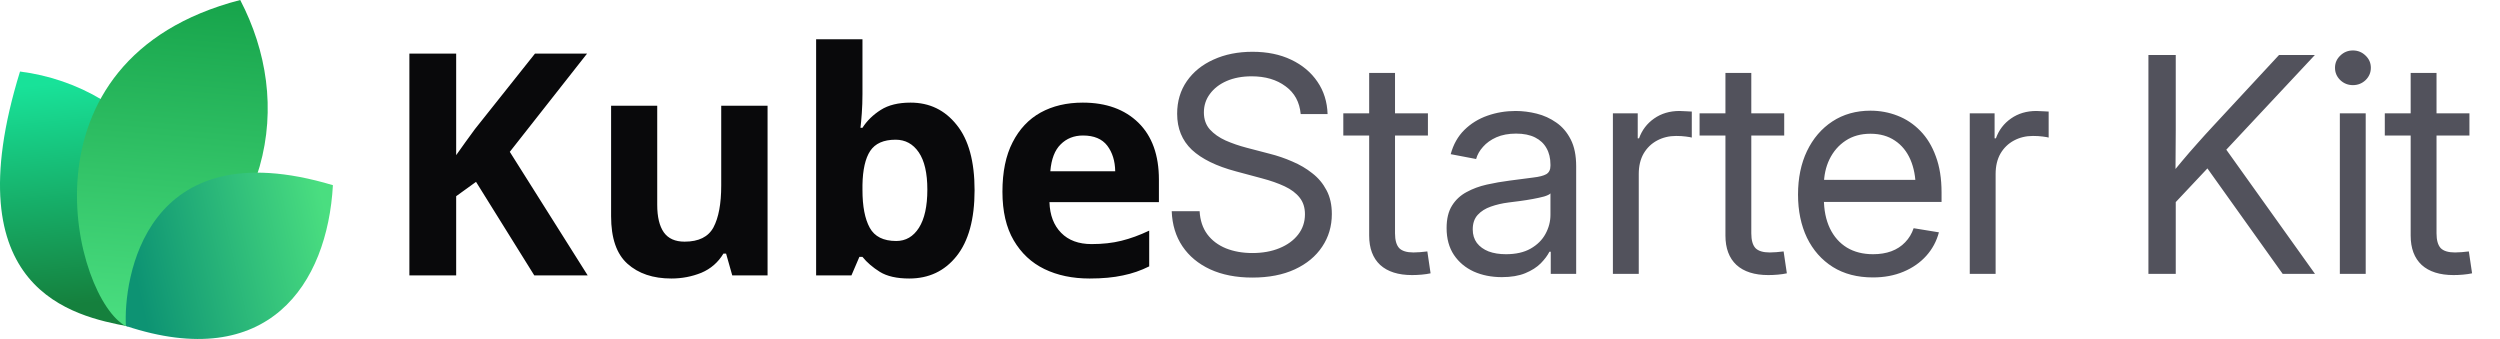
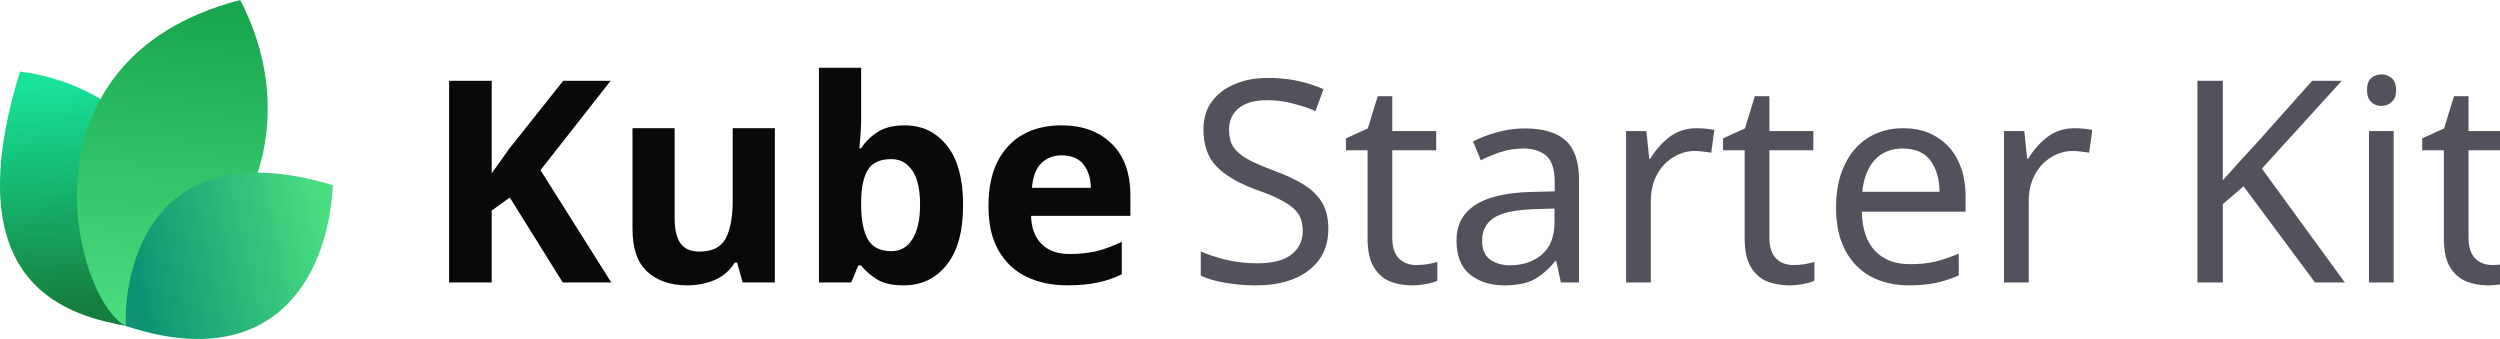
<svg xmlns="http://www.w3.org/2000/svg" width="177" height="24" viewBox="0 0 177 24" fill="none">
  <path d="M9.061 23.108C5.268 22.377 -3.391 20.627 1.417 5.064C9.634 6.099 16.973 14.064 9.061 23.108Z" fill="url(#paint0_linear_17557_2020)" />
  <path d="M8.919 23.094C5.276 21.222 0.784 4.209 17.007 0C20.757 7.193 19.621 16.545 8.919 23.094Z" fill="url(#paint1_linear_17557_2020)" />
  <path d="M8.914 23.079C8.735 19.882 10.159 9.085 23.57 13.111C23.181 20.123 18.984 26.418 8.914 23.079Z" fill="url(#paint2_linear_17557_2020)" />
-   <text x="27" y="19.5" font-family="system-ui, sans-serif" font-size="22" font-weight="650" fill="#09090B">Kube</text>
-   <path d="M88.667 19.652C87.523 19.652 86.528 19.458 85.682 19.07C84.843 18.681 84.188 18.137 83.716 17.437C83.245 16.736 82.992 15.908 82.957 14.951H84.933C84.968 15.596 85.148 16.14 85.474 16.584C85.8 17.021 86.24 17.354 86.795 17.582C87.35 17.804 87.974 17.915 88.667 17.915C89.388 17.915 90.026 17.801 90.581 17.572C91.143 17.343 91.583 17.024 91.902 16.615C92.228 16.199 92.391 15.717 92.391 15.169C92.391 14.698 92.266 14.306 92.017 13.994C91.767 13.675 91.413 13.408 90.956 13.193C90.498 12.978 89.954 12.787 89.323 12.621L87.502 12.132C86.123 11.765 85.082 11.255 84.382 10.603C83.689 9.944 83.342 9.095 83.342 8.055C83.342 7.174 83.571 6.404 84.028 5.746C84.486 5.087 85.117 4.577 85.921 4.217C86.726 3.849 87.645 3.666 88.678 3.666C89.718 3.666 90.63 3.853 91.413 4.227C92.204 4.602 92.824 5.122 93.275 5.787C93.726 6.446 93.965 7.209 93.993 8.076H92.089C92.013 7.23 91.656 6.574 91.018 6.11C90.387 5.638 89.586 5.403 88.615 5.403C87.95 5.403 87.36 5.513 86.847 5.735C86.341 5.957 85.946 6.262 85.661 6.651C85.377 7.032 85.235 7.469 85.235 7.961C85.235 8.447 85.377 8.849 85.661 9.168C85.946 9.48 86.317 9.74 86.774 9.948C87.232 10.149 87.724 10.319 88.251 10.457L89.884 10.884C90.439 11.023 90.977 11.206 91.496 11.435C92.023 11.657 92.495 11.934 92.911 12.267C93.334 12.593 93.67 12.995 93.92 13.474C94.17 13.945 94.294 14.504 94.294 15.149C94.294 16.015 94.066 16.788 93.608 17.468C93.157 18.148 92.512 18.681 91.673 19.07C90.834 19.458 89.832 19.652 88.667 19.652ZM101.097 8.024V9.594H95.106V8.024H101.097ZM96.937 5.163H98.767V16.521C98.767 17 98.865 17.347 99.059 17.562C99.26 17.77 99.6 17.874 100.078 17.874C100.21 17.874 100.366 17.867 100.546 17.853C100.733 17.832 100.903 17.815 101.056 17.801L101.285 19.351C101.097 19.392 100.886 19.423 100.65 19.444C100.414 19.465 100.189 19.475 99.974 19.475C98.996 19.475 98.244 19.236 97.717 18.758C97.197 18.272 96.937 17.579 96.937 16.677V5.163ZM106.33 19.621C105.595 19.621 104.932 19.489 104.343 19.226C103.754 18.955 103.285 18.564 102.939 18.05C102.592 17.53 102.419 16.896 102.419 16.147C102.419 15.495 102.547 14.965 102.804 14.556C103.06 14.146 103.403 13.828 103.833 13.599C104.263 13.363 104.742 13.186 105.269 13.068C105.796 12.95 106.333 12.857 106.881 12.787C107.574 12.69 108.132 12.617 108.555 12.569C108.978 12.52 109.287 12.441 109.481 12.33C109.675 12.212 109.772 12.014 109.772 11.737V11.654C109.772 11.203 109.679 10.815 109.492 10.489C109.311 10.163 109.041 9.91 108.68 9.729C108.32 9.549 107.872 9.459 107.338 9.459C106.805 9.459 106.34 9.546 105.945 9.719C105.556 9.892 105.241 10.118 104.998 10.395C104.755 10.665 104.593 10.953 104.509 11.258L102.71 10.915C102.897 10.222 103.22 9.65 103.677 9.199C104.135 8.748 104.679 8.412 105.31 8.19C105.941 7.968 106.607 7.857 107.307 7.857C107.8 7.857 108.295 7.92 108.795 8.044C109.301 8.169 109.765 8.381 110.188 8.679C110.611 8.97 110.951 9.369 111.208 9.875C111.464 10.374 111.593 11.005 111.593 11.768V19.392H109.793V17.822H109.7C109.568 18.085 109.363 18.359 109.086 18.643C108.809 18.921 108.444 19.153 107.994 19.34C107.543 19.527 106.988 19.621 106.33 19.621ZM106.621 17.998C107.321 17.998 107.904 17.867 108.368 17.603C108.84 17.333 109.19 16.986 109.419 16.563C109.654 16.133 109.772 15.682 109.772 15.211V13.692C109.703 13.769 109.554 13.841 109.325 13.911C109.096 13.973 108.829 14.032 108.524 14.088C108.226 14.143 107.921 14.192 107.609 14.233C107.304 14.275 107.033 14.309 106.798 14.337C106.354 14.393 105.938 14.49 105.549 14.628C105.168 14.76 104.86 14.954 104.624 15.211C104.388 15.467 104.27 15.811 104.27 16.241C104.27 16.615 104.367 16.934 104.561 17.198C104.762 17.461 105.04 17.662 105.393 17.801C105.747 17.933 106.156 17.998 106.621 17.998ZM114.193 19.392V8.024H115.951V9.792H116.045C116.253 9.209 116.61 8.741 117.116 8.388C117.622 8.034 118.219 7.857 118.905 7.857C119.058 7.857 119.217 7.864 119.384 7.878C119.55 7.885 119.682 7.892 119.779 7.899V9.74C119.716 9.719 119.578 9.695 119.363 9.667C119.155 9.639 118.922 9.625 118.666 9.625C118.174 9.625 117.726 9.733 117.324 9.948C116.922 10.163 116.603 10.471 116.367 10.874C116.138 11.276 116.024 11.758 116.024 12.319V19.392H114.193ZM126.322 8.024V9.594H120.33V8.024H126.322ZM122.161 5.163H123.992V16.521C123.992 17 124.089 17.347 124.283 17.562C124.484 17.77 124.824 17.874 125.302 17.874C125.434 17.874 125.59 17.867 125.77 17.853C125.958 17.832 126.127 17.815 126.28 17.801L126.509 19.351C126.322 19.392 126.11 19.423 125.874 19.444C125.639 19.465 125.413 19.475 125.198 19.475C124.221 19.475 123.468 19.236 122.941 18.758C122.421 18.272 122.161 17.579 122.161 16.677V5.163ZM132.604 19.642C131.502 19.642 130.555 19.396 129.765 18.903C128.974 18.404 128.364 17.714 127.934 16.834C127.511 15.946 127.3 14.927 127.3 13.775C127.3 12.611 127.511 11.584 127.934 10.697C128.364 9.802 128.964 9.102 129.734 8.596C130.51 8.089 131.408 7.836 132.428 7.836C133.1 7.836 133.738 7.954 134.341 8.19C134.952 8.426 135.489 8.783 135.954 9.261C136.425 9.74 136.793 10.343 137.056 11.071C137.327 11.792 137.462 12.645 137.462 13.63V14.296H128.433V12.735H136.463L135.631 13.297C135.631 12.541 135.506 11.876 135.257 11.3C135.007 10.725 134.643 10.277 134.165 9.958C133.686 9.632 133.107 9.469 132.428 9.469C131.748 9.469 131.162 9.632 130.67 9.958C130.177 10.284 129.796 10.725 129.526 11.279C129.262 11.827 129.13 12.441 129.13 13.12V14.046C129.13 14.864 129.273 15.572 129.557 16.168C129.841 16.757 130.243 17.211 130.763 17.53C131.283 17.842 131.901 17.998 132.615 17.998C133.093 17.998 133.523 17.929 133.905 17.79C134.293 17.645 134.619 17.433 134.882 17.156C135.153 16.879 135.354 16.546 135.486 16.157L137.275 16.449C137.108 17.08 136.81 17.634 136.38 18.113C135.95 18.591 135.413 18.966 134.768 19.236C134.123 19.507 133.402 19.642 132.604 19.642ZM139.459 19.392V8.024H141.217V9.792H141.311C141.519 9.209 141.876 8.741 142.382 8.388C142.888 8.034 143.485 7.857 144.171 7.857C144.324 7.857 144.483 7.864 144.649 7.878C144.816 7.885 144.948 7.892 145.045 7.899V9.74C144.982 9.719 144.844 9.695 144.629 9.667C144.421 9.639 144.188 9.625 143.932 9.625C143.439 9.625 142.992 9.733 142.59 9.948C142.188 10.163 141.869 10.471 141.633 10.874C141.404 11.276 141.29 11.758 141.29 12.319V19.392H139.459ZM153.429 14.961V12.715C153.783 12.257 154.136 11.82 154.49 11.404C154.844 10.981 155.204 10.565 155.572 10.156C155.939 9.74 156.314 9.327 156.695 8.918L161.355 3.894H163.893L157.277 10.967H157.184L153.429 14.961ZM152.108 19.392V3.894H154.043V9.241L154.022 12.559L154.043 13.505V19.392H152.108ZM161.615 19.392L155.967 11.477L157.173 9.969L163.903 19.392H161.615ZM165.661 19.392V8.024H167.492V19.392H165.661ZM166.587 6.027C166.24 6.027 165.942 5.909 165.692 5.673C165.443 5.43 165.318 5.139 165.318 4.799C165.318 4.459 165.443 4.172 165.692 3.936C165.942 3.693 166.24 3.572 166.587 3.572C166.934 3.572 167.232 3.693 167.482 3.936C167.731 4.172 167.856 4.459 167.856 4.799C167.856 5.139 167.731 5.43 167.482 5.673C167.232 5.909 166.934 6.027 166.587 6.027ZM174.836 8.024V9.594H168.844V8.024H174.836ZM170.675 5.163H172.506V16.521C172.506 17 172.603 17.347 172.797 17.562C172.998 17.77 173.338 17.874 173.816 17.874C173.948 17.874 174.104 17.867 174.284 17.853C174.472 17.832 174.641 17.815 174.794 17.801L175.023 19.351C174.836 19.392 174.624 19.423 174.388 19.444C174.153 19.465 173.927 19.475 173.712 19.475C172.735 19.475 171.982 19.236 171.455 18.758C170.935 18.272 170.675 17.579 170.675 16.677V5.163Z" fill="#52525C" />
+   <text x="30" y="20" font-family="system-ui, sans-serif" font-size="20" font-weight="750" fill="#09090B">Kube</text>
+   <text x="84" y="20" font-family="system-ui, sans-serif" font-size="20" font-weight="400" fill="#52525C">Starter Kit</text>
  <defs>
    <linearGradient id="paint0_linear_17557_2020" x1="3.776" y1="5.916" x2="5.232" y2="21.559" gradientUnits="userSpaceOnUse">
      <stop stop-color="#18E299" />
      <stop offset="1" stop-color="#15803D" />
    </linearGradient>
    <linearGradient id="paint1_linear_17557_2020" x1="12.171" y1="-0.718" x2="10.19" y2="22.983" gradientUnits="userSpaceOnUse">
      <stop stop-color="#16A34A" />
      <stop offset="1" stop-color="#4ADE80" />
    </linearGradient>
    <linearGradient id="paint2_linear_17557_2020" x1="23.133" y1="15.353" x2="9.338" y2="18.52" gradientUnits="userSpaceOnUse">
      <stop stop-color="#4ADE80" />
      <stop offset="1" stop-color="#0D9373" />
    </linearGradient>
  </defs>
</svg>
